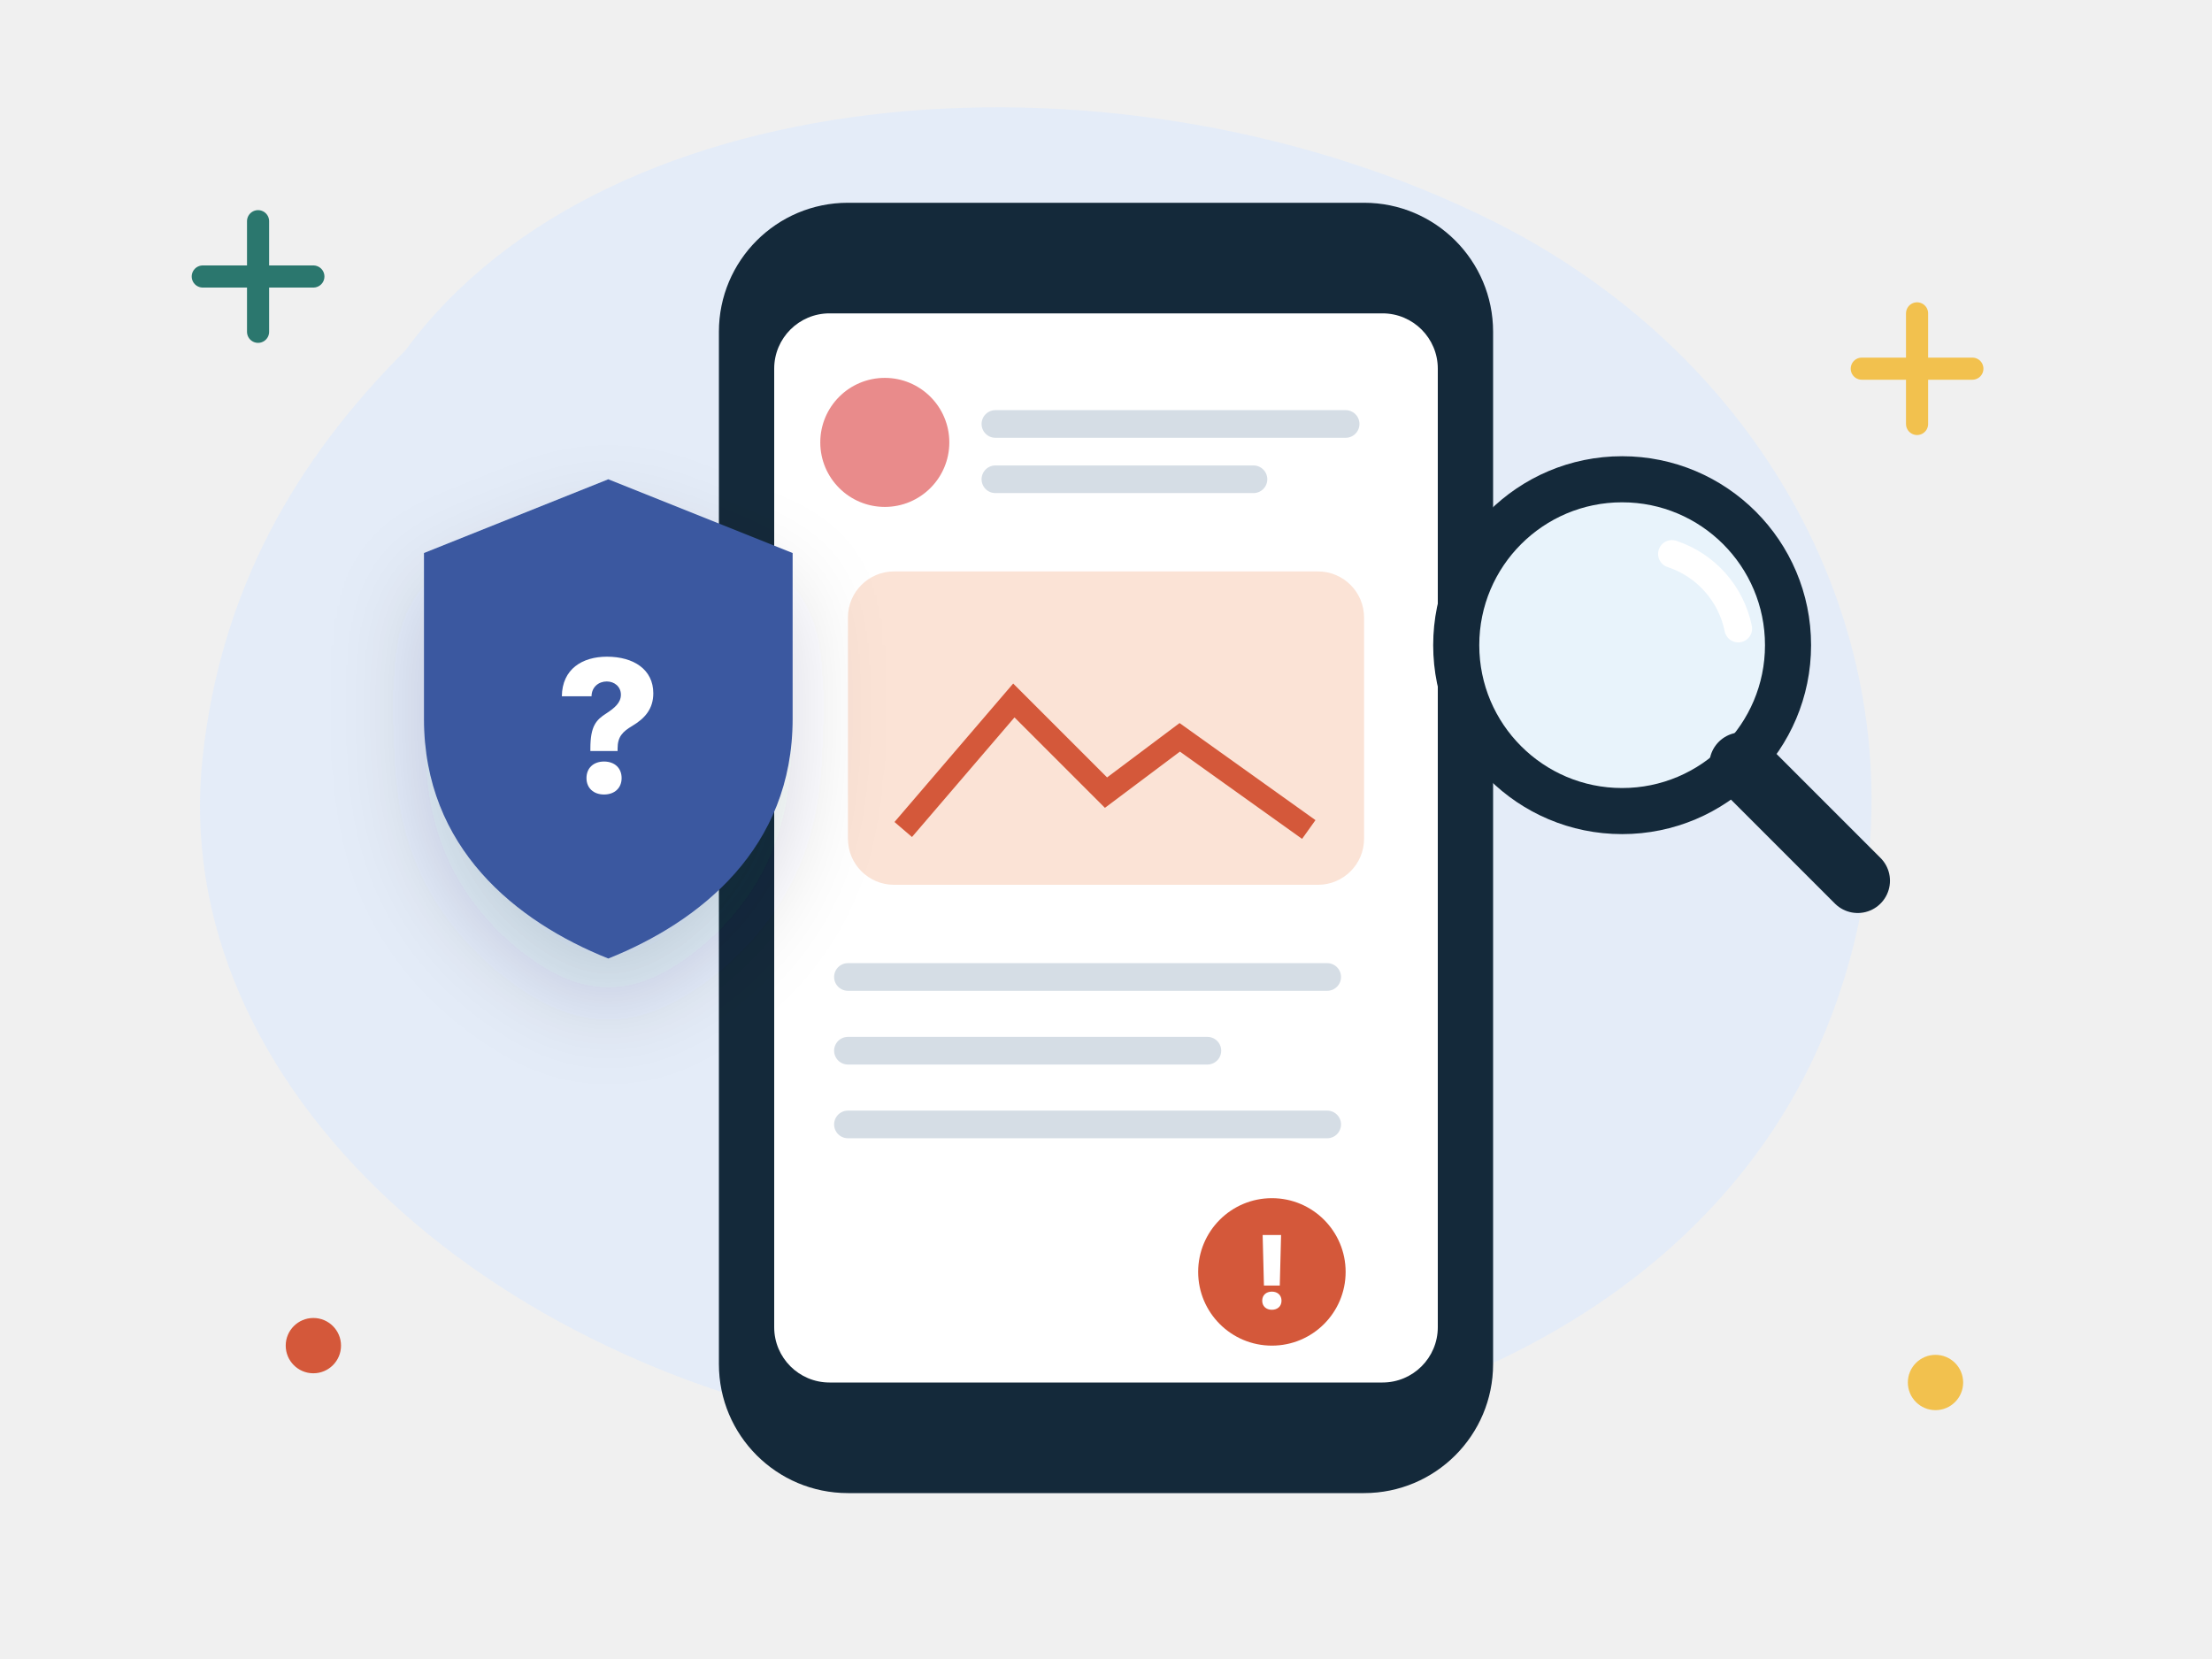
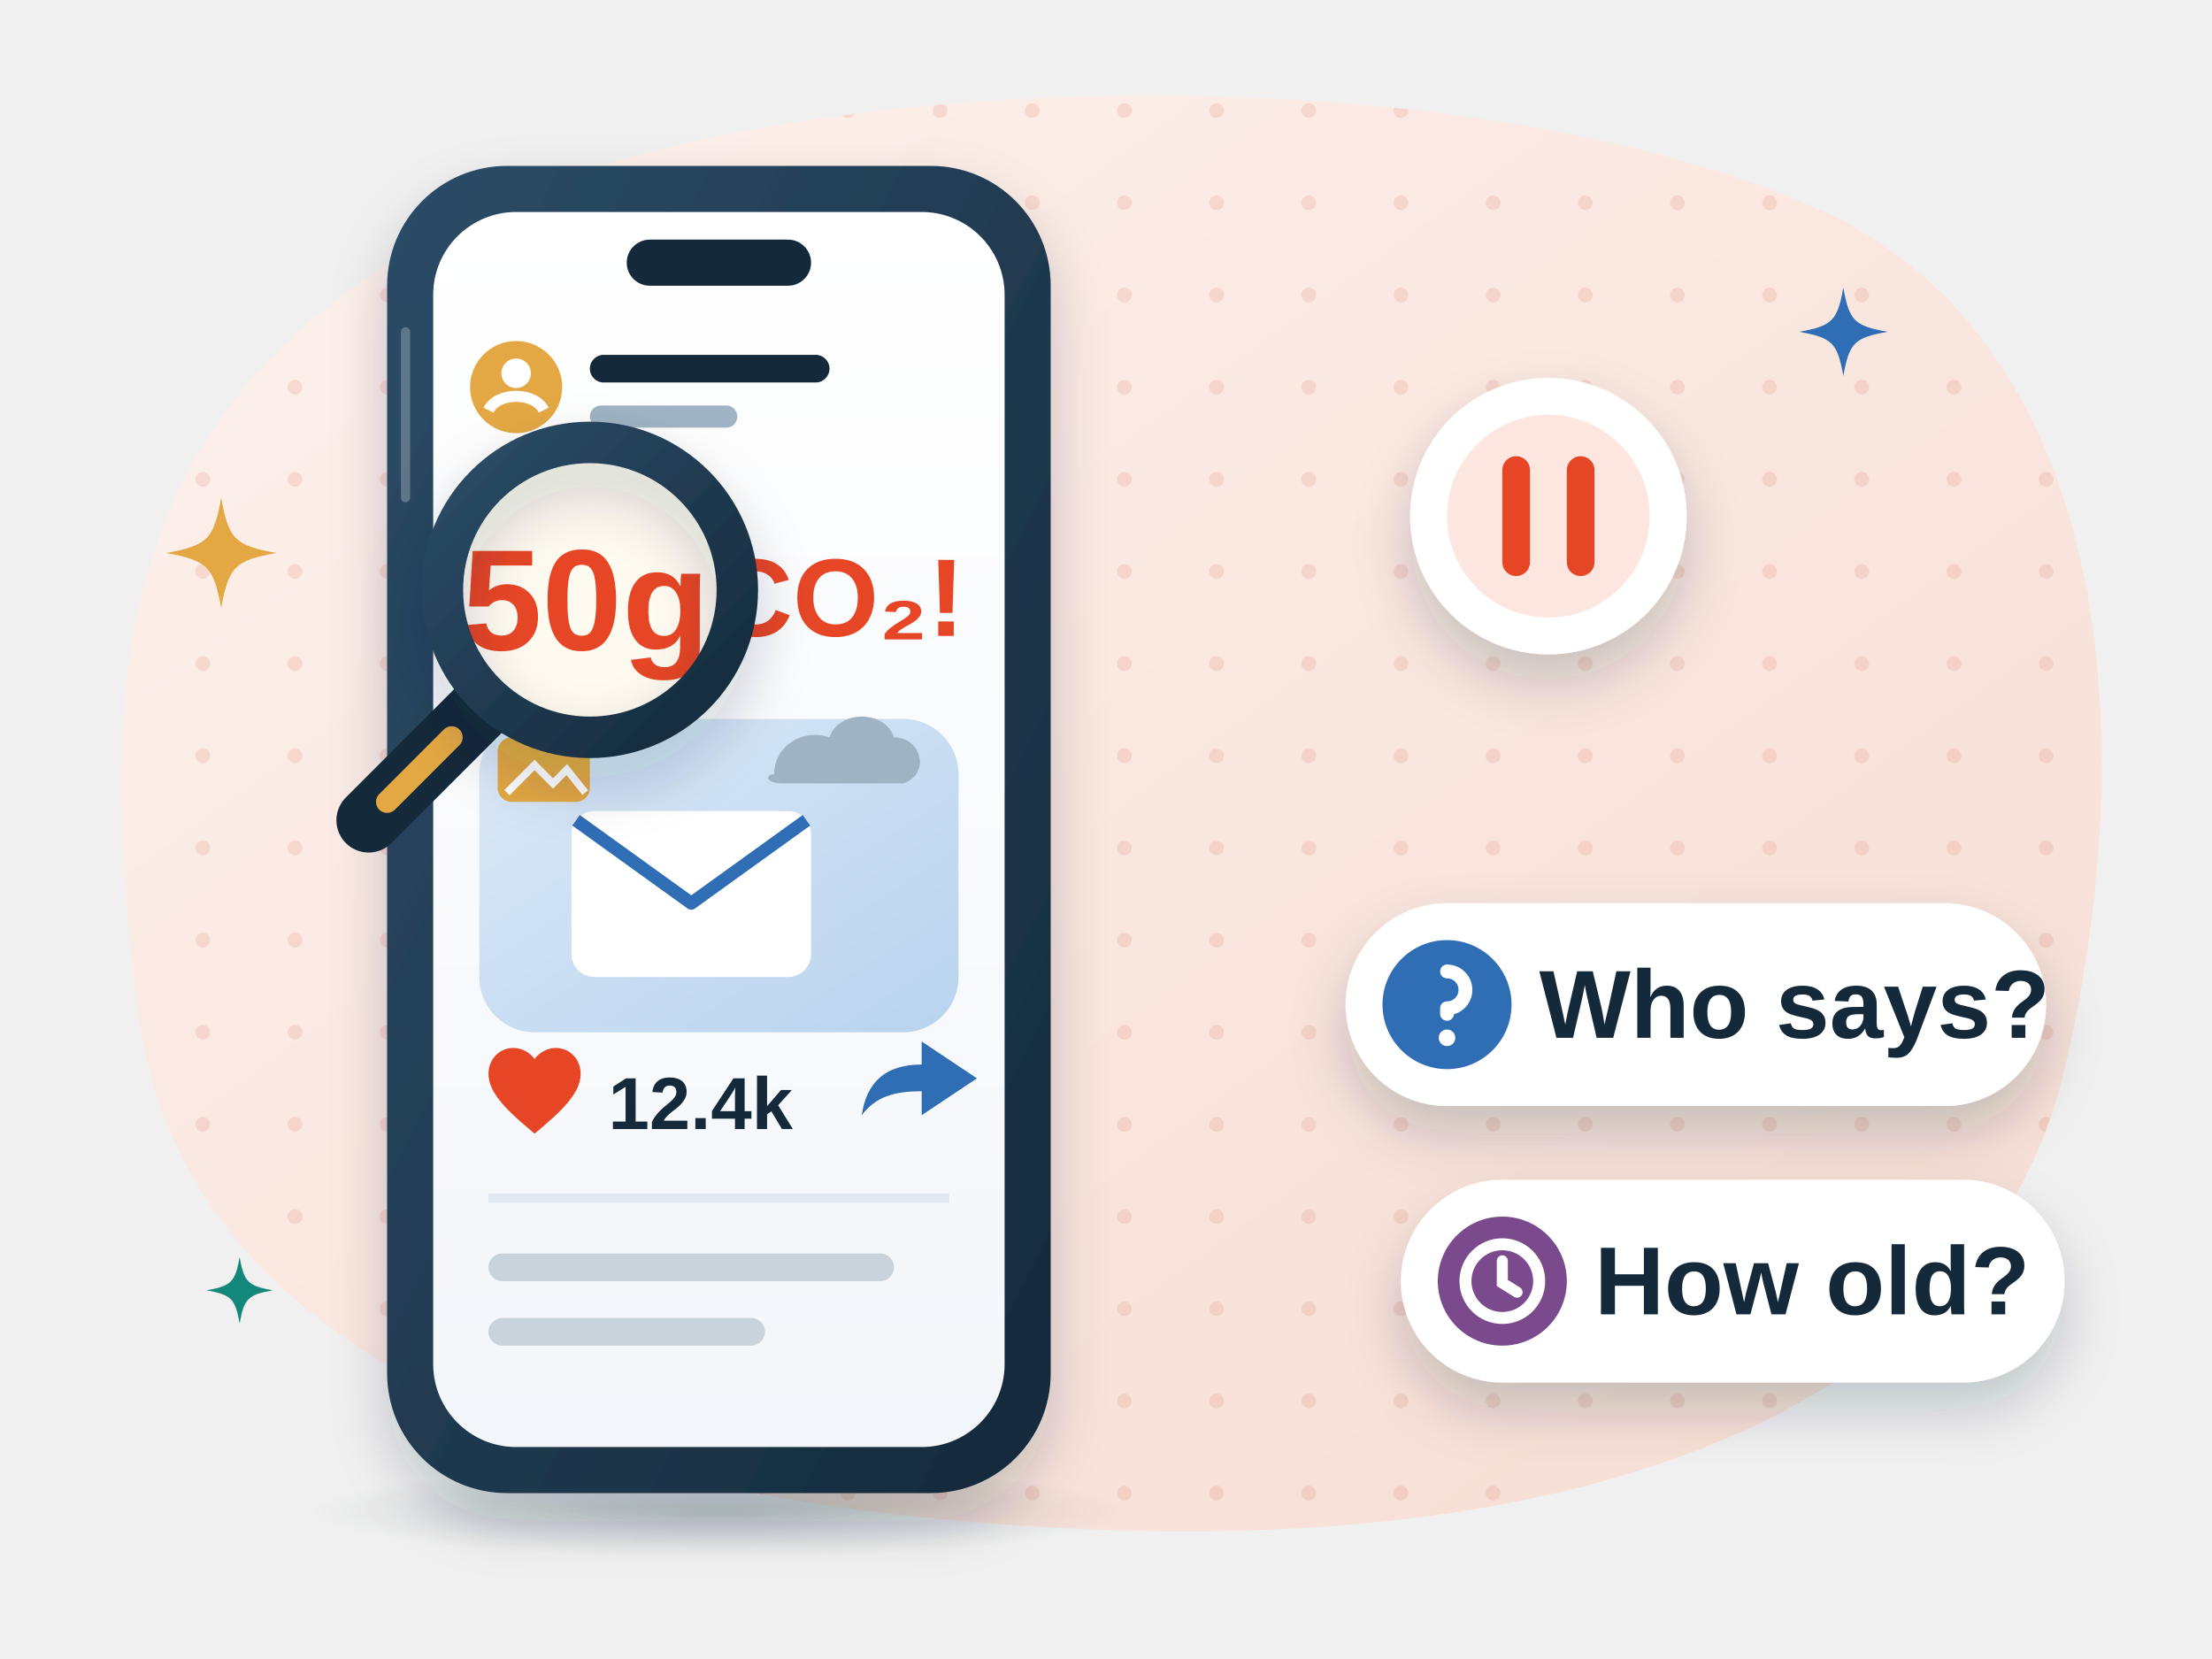
- <svg xmlns="http://www.w3.org/2000/svg" viewBox="0 0 240 180" fill="none" role="img" aria-label="A phone showing a viral post, checked with a magnifying glass and a question shield">
-   <style>.fl{animation:fl 5s ease-in-out infinite;transform-box:fill-box;transform-origin:center}.f2{animation-delay:-1.7s}.f3{animation-delay:-3.3s}
- .tw{animation:tw 2.8s ease-in-out infinite;transform-box:fill-box;transform-origin:center}.t2{animation-delay:-1.4s}.t3{animation-delay:-.7s}
- .sp{animation:sp 12s linear infinite;transform-box:fill-box;transform-origin:center}.pu{animation:pu 2.4s ease-in-out infinite;transform-box:fill-box;transform-origin:center}
- .dr{stroke-dasharray:6 8;animation:dr 1.6s linear infinite}.bl{animation:bl 4s infinite;transform-box:fill-box;transform-origin:center}
- .sw{animation:sw 3s ease-in-out infinite;transform-box:fill-box;transform-origin:bottom center}.wv{animation:wv 2.6s ease-out infinite;opacity:0;transform-box:fill-box;transform-origin:center}.w2{animation-delay:.85s}.w3{animation-delay:1.7s}
- .bar{animation:bar 1.4s ease-in-out infinite;transform-box:fill-box;transform-origin:bottom}.b2{animation-delay:-.4s}.b3{animation-delay:-.8s}.b4{animation-delay:-1.1s}
- .pb{animation:pb 6s ease-in-out infinite;transform-box:fill-box;transform-origin:left}.wr{stroke-dasharray:240;animation:wr 5s ease-in-out infinite}
- @keyframes fl{0%,100%{transform:translateY(0)}50%{transform:translateY(-6px)}}@keyframes tw{0%,100%{opacity:.3;transform:scale(.7)}50%{opacity:1;transform:scale(1.05)}}
- @keyframes sp{to{transform:rotate(360deg)}}@keyframes pu{0%,100%{transform:scale(1)}15%{transform:scale(1.1)}30%{transform:scale(1)}}
- @keyframes dr{to{stroke-dashoffset:-28}}@keyframes bl{0%,92%,100%{transform:scaleY(1)}95%{transform:scaleY(.1)}}@keyframes sw{50%{transform:rotate(5deg)}}
- @keyframes wv{0%{opacity:0;transform:scale(.6)}30%{opacity:.9}100%{opacity:0;transform:scale(1.4)}}@keyframes bar{0%,100%{transform:scaleY(.4)}50%{transform:scaleY(1)}}
- @keyframes pb{0%{transform:scaleX(.08)}60%,100%{transform:scaleX(1)}}@keyframes wr{0%{stroke-dashoffset:240}50%,100%{stroke-dashoffset:0}}
- @media (prefers-reduced-motion:reduce){*{animation:none!important}.wv{opacity:.6}}</style>
+ <svg xmlns="http://www.w3.org/2000/svg" viewBox="0 0 240 180" fill="none" role="img" aria-label="A phone shows a viral post claiming one email makes 50g of CO2; a magnifying glass checks the figure, and two question tags ask 'Who says?' and 'How old?'">
+   <style>
+ .fl{animation:fl 6s ease-in-out infinite;transform-box:fill-box;transform-origin:center}.f2{animation-delay:-2s}.f3{animation-delay:-4s}
+ .tw{animation:tw 3s ease-in-out infinite;transform-box:fill-box;transform-origin:center}.t2{animation-delay:-1s}.t3{animation-delay:-2s}
+ .hb{animation:hb 2.4s ease-in-out infinite;transform-box:fill-box;transform-origin:center}
+ .lz{animation:lz 7s ease-in-out infinite;transform-box:fill-box;transform-origin:center}
+ @keyframes fl{50%{transform:translateY(-4px)}}
+ @keyframes tw{0%,100%{opacity:.35;transform:scale(.6)}50%{opacity:1;transform:scale(1)}}
+ @keyframes hb{0%,100%{transform:scale(1)}15%{transform:scale(1.25)}30%{transform:scale(1)}}
+ @keyframes lz{50%{transform:translate(-3px,2px)}}
+ @media (prefers-reduced-motion: reduce){*{animation:none !important}}
+ </style>
  <defs>
-     <filter id="s" x="-30%" y="-30%" width="160%" height="170%">
-       <feDropShadow dx="0" dy="5" stdDeviation="5" flood-color="#14293a" flood-opacity=".16" />
+     <linearGradient id="c5-bg" x1="0" y1="0" x2="1" y2="1">
+       <stop offset="0" stop-color="#fdf1ec" />
+       <stop offset="1" stop-color="#f6ddd3" />
+     </linearGradient>
+     <pattern id="c5-dots" width="10" height="10" patternUnits="userSpaceOnUse">
+       <circle cx="2" cy="2" r=".8" fill="#d4583a" opacity=".14" />
+     </pattern>
+     <linearGradient id="c5-body" x1="0" y1="0" x2="1" y2="1">
+       <stop offset="0" stop-color="#2c4c68" />
+       <stop offset="1" stop-color="#14293a" />
+     </linearGradient>
+     <linearGradient id="c5-scr" x1="0" y1="0" x2="0" y2="1">
+       <stop offset="0" stop-color="#ffffff" />
+       <stop offset="1" stop-color="#f3f6fa" />
+     </linearGradient>
+     <linearGradient id="c5-img" x1="0" y1="0" x2="1" y2="1">
+       <stop offset="0" stop-color="#dbe9f7" />
+       <stop offset="1" stop-color="#b9d3ee" />
+     </linearGradient>
+     <linearGradient id="c5-rim" x1="0" y1="0" x2="1" y2="1">
+       <stop offset="0" stop-color="#2c4c68" />
+       <stop offset="1" stop-color="#14293a" />
+     </linearGradient>
+     <radialGradient id="c5-gs" cx=".5" cy=".5" r=".5">
+       <stop offset="0" stop-color="#14293a" stop-opacity=".22" />
+       <stop offset="1" stop-color="#14293a" stop-opacity="0" />
+     </radialGradient>
+     <filter id="c5-sh" x="-30%" y="-30%" width="160%" height="170%">
+       <feDropShadow dx="0" dy="3" stdDeviation="3" flood-color="#14293a" flood-opacity=".2" />
    </filter>
-     <linearGradient id="gl" x1="0" y1="0" x2="0" y2="1">
-       <stop offset="0" stop-color="#fff" stop-opacity=".55" />
-       <stop offset="1" stop-color="#fff" stop-opacity="0" />
-     </linearGradient>
+     <clipPath id="c5-lc">
+       <circle cx="64" cy="64" r="16" />
+     </clipPath>
+     <path id="c5-st" d="M0-6C.8-1.5 1.5-.8 6 0 1.5.8.8 1.5 0 6-.8 1.5-1.5.8-6 0-1.5-.8-.8-1.5 0-6z" />
  </defs>
-   <path transform="translate(0 0) scale(1 1)" d="M44 38c22-30 78-34 118-14 34 17 50 54 36 88-14 34-56 50-98 44C54 150 18 118 22 82c2-18 10-32 22-44z" fill="#e4ecf8" />
-   <path class="tw" d="M22 30h12m-6-6v12" stroke="#2b776e" stroke-width="2.4" stroke-linecap="round" />
-   <circle class="tw t2" cx="210" cy="150" r="3" fill="#f2c14e" />
-   <path class="tw t3" d="M202 40h12m-6-6v12" stroke="#f2c14e" stroke-width="2.4" stroke-linecap="round" />
-   <circle class="tw" cx="34" cy="146" r="3" fill="#d4583a" />
+   <path d="M40 30C70 6 160 4 200 24c30 16 32 58 24 92-8 34-46 52-104 50C64 164 20 148 15 110 10 72 14 48 40 30z" fill="url(#c5-bg)" />
+   <path d="M40 30C70 6 160 4 200 24c30 16 32 58 24 92-8 34-46 52-104 50C64 164 20 148 15 110 10 72 14 48 40 30z" fill="url(#c5-dots)" />
+   <g transform="translate(24 60)">
+     <use href="#c5-st" class="tw" fill="#e3a843" />
+   </g>
+   <g transform="translate(200 36)">
+     <use href="#c5-st" class="tw t2" fill="#2f6db5" transform="scale(.8)" />
+   </g>
+   <g transform="translate(26 140)">
+     <use href="#c5-st" class="tw t3" fill="#13887a" transform="scale(.6)" />
+   </g>
+   <ellipse cx="78" cy="164" rx="44" ry="5" fill="url(#c5-gs)" />
+   <rect x="42" y="18" width="72" height="144" rx="13" fill="url(#c5-body)" filter="url(#c5-sh)" />
+   <rect x="47" y="23" width="62" height="134" rx="9" fill="url(#c5-scr)" />
+   <rect x="68" y="26" width="20" height="5" rx="2.5" fill="#14293a" />
+   <path d="M44 36v18" stroke="#ffffff" stroke-width="1" opacity=".25" stroke-linecap="round" />
+   <circle cx="56" cy="42" r="5" fill="#e3a843" />
+   <path d="M53 44.5c1-2 5-2 6 0" stroke="#ffffff" stroke-width="1.2" />
+   <circle cx="56" cy="40.5" r="1.6" fill="#ffffff" />
+   <rect x="64" y="38.5" width="26" height="3" rx="1.5" fill="#14293a" />
+   <rect x="64" y="44" width="16" height="2.4" rx="1.2" fill="#9fb3c4" />
+   <g id="c5-claim">
+     <text x="79" y="69" font-family="'Helvetica Neue', Arial, sans-serif" font-size="12" font-weight="800" fill="#e64626" text-anchor="middle">50g CO₂!</text>
+   </g>
+   <rect x="52" y="78" width="52" height="34" rx="6" fill="url(#c5-img)" />
+   <rect x="62" y="88" width="26" height="18" rx="2.5" fill="#ffffff" />
+   <path d="M62.5 89l12.5 9 12.5-9" stroke="#2f6db5" stroke-width="1.4" stroke-linejoin="round" />
+   <path d="M84 84c0-3 3-5 6-4 1-3 6-3 7 0 3 0 4 4 1 5h-13c-2 0-2-1-1-1z" fill="#9fb3c4" />
+   <rect x="54" y="80" width="10" height="7" rx="1.5" fill="#e3a843" />
+   <path d="M55 86l3-3 2 2 1.5-1.5 2 2.5" stroke="#ffffff" stroke-width=".8" />
+   <g class="hb">
+     <path d="M58 123c-3-2.5-5-4.4-5-6.5 0-1.6 1.2-2.8 2.7-2.8.9 0 1.8.5 2.3 1.2.5-.7 1.4-1.2 2.3-1.2 1.5 0 2.7 1.2 2.7 2.8 0 2.1-2 4-5 6.5z" fill="#e64626" />
+   </g>
+   <text x="66" y="122.5" font-family="'Helvetica Neue', Arial, sans-serif" font-size="8" font-weight="700" fill="#14293a">12.4k</text>
+   <path d="M100 121l6-4-6-4v2.5c-4 0-6 2-6.5 5.5 1.5-2 3.5-2.6 6.5-2.6z" fill="#2f6db5" />
+   <path d="M53 130h50" stroke="#e1e8ef" stroke-width="1" />
+   <rect x="53" y="136" width="44" height="3" rx="1.5" fill="#c9d3dc" />
+   <rect x="53" y="143" width="30" height="3" rx="1.5" fill="#c9d3dc" />
+   <g class="lz">
+     <path d="M52 77l-12 12" stroke="#14293a" stroke-width="7" stroke-linecap="round" />
+     <path d="M49 80l-7 7" stroke="#e3a843" stroke-width="2.4" stroke-linecap="round" />
+     <circle cx="64" cy="64" r="16" fill="#ffffff" />
+     <g clip-path="url(#c5-lc)">
+       <rect x="44" y="44" width="40" height="40" fill="#fffaf0" />
+       <g transform="translate(64 64) scale(1.3) translate(-64 -64)">
+         <text x="79" y="69" font-family="'Helvetica Neue', Arial, sans-serif" font-size="12" font-weight="800" fill="#e64626" text-anchor="middle">50g CO₂!</text>
+       </g>
+       <path d="M53 52a16 16 0 0 1 11-4" stroke="#ffffff" stroke-width="3" stroke-linecap="round" opacity=".8" />
+     </g>
+     <circle cx="64" cy="64" r="16" stroke="url(#c5-rim)" stroke-width="4.5" filter="url(#c5-sh)" />
+   </g>
+   <g class="fl f2">
+     <g filter="url(#c5-sh)">
+       <rect x="146" y="98" width="76" height="22" rx="11" fill="#ffffff" />
+     </g>
+     <circle cx="157" cy="109" r="7" fill="#2f6db5" />
+     <path d="M157 105.4a2 2 0 1 1 0 4m0 0v.6" stroke="#ffffff" stroke-width="1.5" stroke-linecap="round" />
+     <circle cx="157" cy="112.6" r=".9" fill="#ffffff" />
+     <text x="167" y="112.6" font-family="'Helvetica Neue', Arial, sans-serif" font-size="10.5" font-weight="700" fill="#14293a">Who says?</text>
+   </g>
+   <g class="fl f3">
+     <g filter="url(#c5-sh)">
+       <rect x="152" y="128" width="72" height="22" rx="11" fill="#ffffff" />
+     </g>
+     <circle cx="163" cy="139" r="7" fill="#7a4a8c" />
+     <circle cx="163" cy="139" r="4" stroke="#ffffff" stroke-width="1.3" />
+     <path d="M163 136.8v2.4l1.6 1" stroke="#ffffff" stroke-width="1.2" stroke-linecap="round" />
+     <text x="173" y="142.6" font-family="'Helvetica Neue', Arial, sans-serif" font-size="10.5" font-weight="700" fill="#14293a">How old?</text>
+   </g>
  <g class="fl">
-     <rect x="78" y="22" width="84" height="140" rx="14" fill="#14293a" />
-     <rect x="84" y="34" width="72" height="116" rx="6" fill="#fff" />
-     <circle cx="96" cy="48" r="7" fill="#e98b8b" />
-     <path d="M108 46h38" stroke="#d5dde5" stroke-width="3" stroke-linecap="round" />
-     <path d="M108 52h28" stroke="#d5dde5" stroke-width="3" stroke-linecap="round" />
-     <rect x="92" y="62" width="56" height="34" rx="5" fill="#fbe3d6" />
-     <path d="M98 90l12-14 10 10 8-6 14 10" stroke="#d4583a" stroke-width="2.5" fill="none" />
-     <path d="M92 106h52" stroke="#d5dde5" stroke-width="3" stroke-linecap="round" />
-     <path d="M92 114h39" stroke="#d5dde5" stroke-width="3" stroke-linecap="round" />
-     <path d="M92 122h52" stroke="#d5dde5" stroke-width="3" stroke-linecap="round" />
-     <g class="pu">
-       <circle cx="138" cy="138" r="8" fill="#d4583a" />
-       <text x="138" y="142" font-family="Inter, Arial, sans-serif" font-size="11" font-weight="800" fill="#fff" text-anchor="middle">!</text>
-     </g>
-   </g>
-   <g transform="translate(176 70)">
-     <g class="fl f3">
-       <circle r="18" fill="#e8f3fb" stroke="#14293a" stroke-width="5" />
-       <path d="M5.4 -9.9a10.8 10.8 0 0 1 7.2 8.1" stroke="#fff" stroke-width="3" stroke-linecap="round" />
-       <path d="M12.96 12.96l12.6 12.6" stroke="#14293a" stroke-width="7" stroke-linecap="round" />
-     </g>
-   </g>
-   <g class="fl f2" filter="url(#s)">
-     <path d="M46 60l20-8 20 8v18c0 14-10 22-20 26-10-4-20-12-20-26z" fill="#3a58a0" />
-     <text x="66" y="86" font-family="Inter, Arial, sans-serif" font-size="20" font-weight="800" fill="#fff" text-anchor="middle">?</text>
+     <circle cx="168" cy="56" r="15" fill="#ffffff" filter="url(#c5-sh)" />
+     <circle cx="168" cy="56" r="11" fill="#fde6df" />
+     <path d="M164.5 51v10M171.5 51v10" stroke="#e64626" stroke-width="3" stroke-linecap="round" />
  </g>
</svg>
